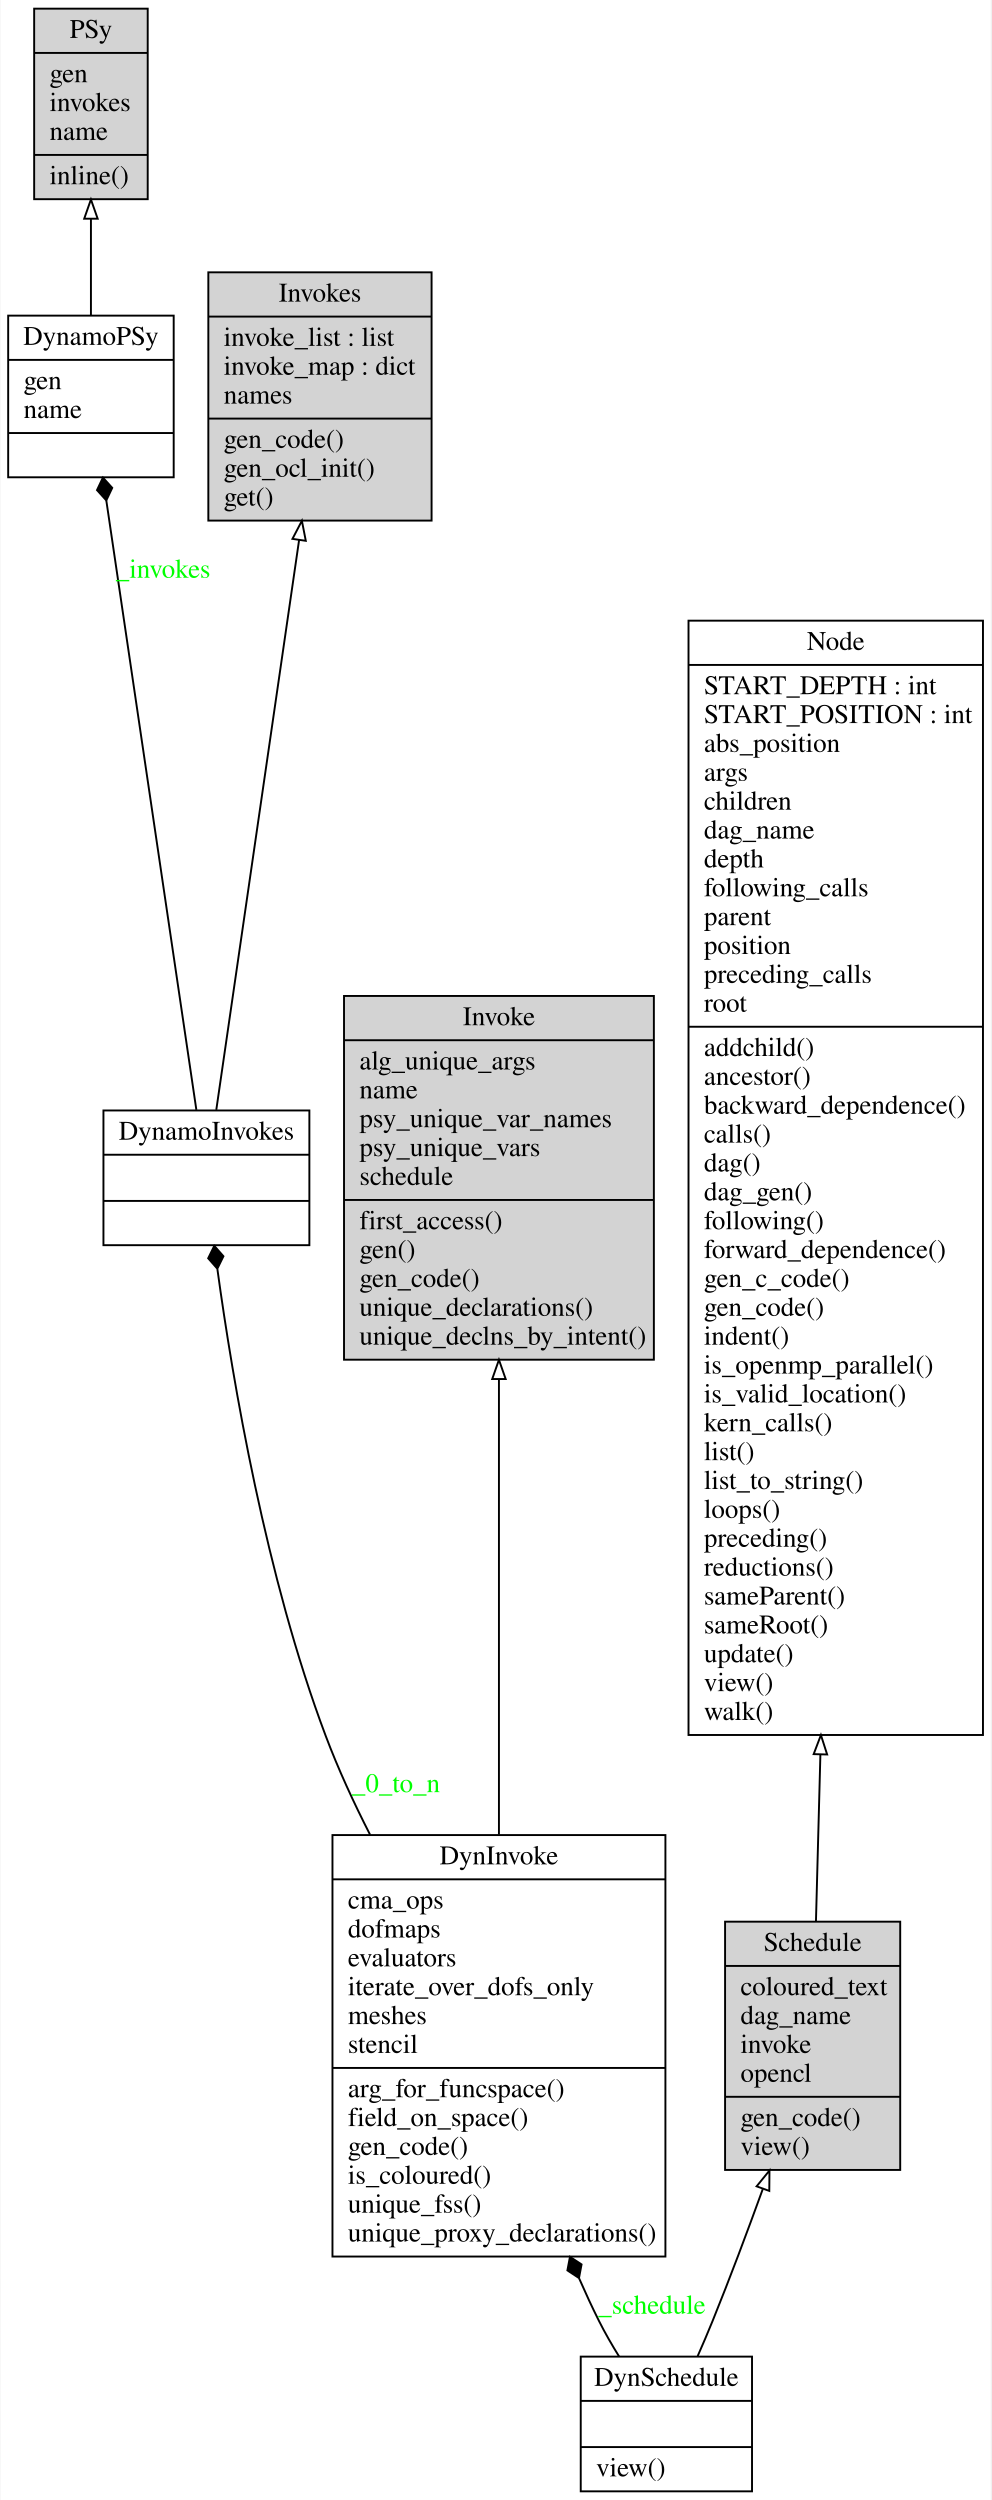
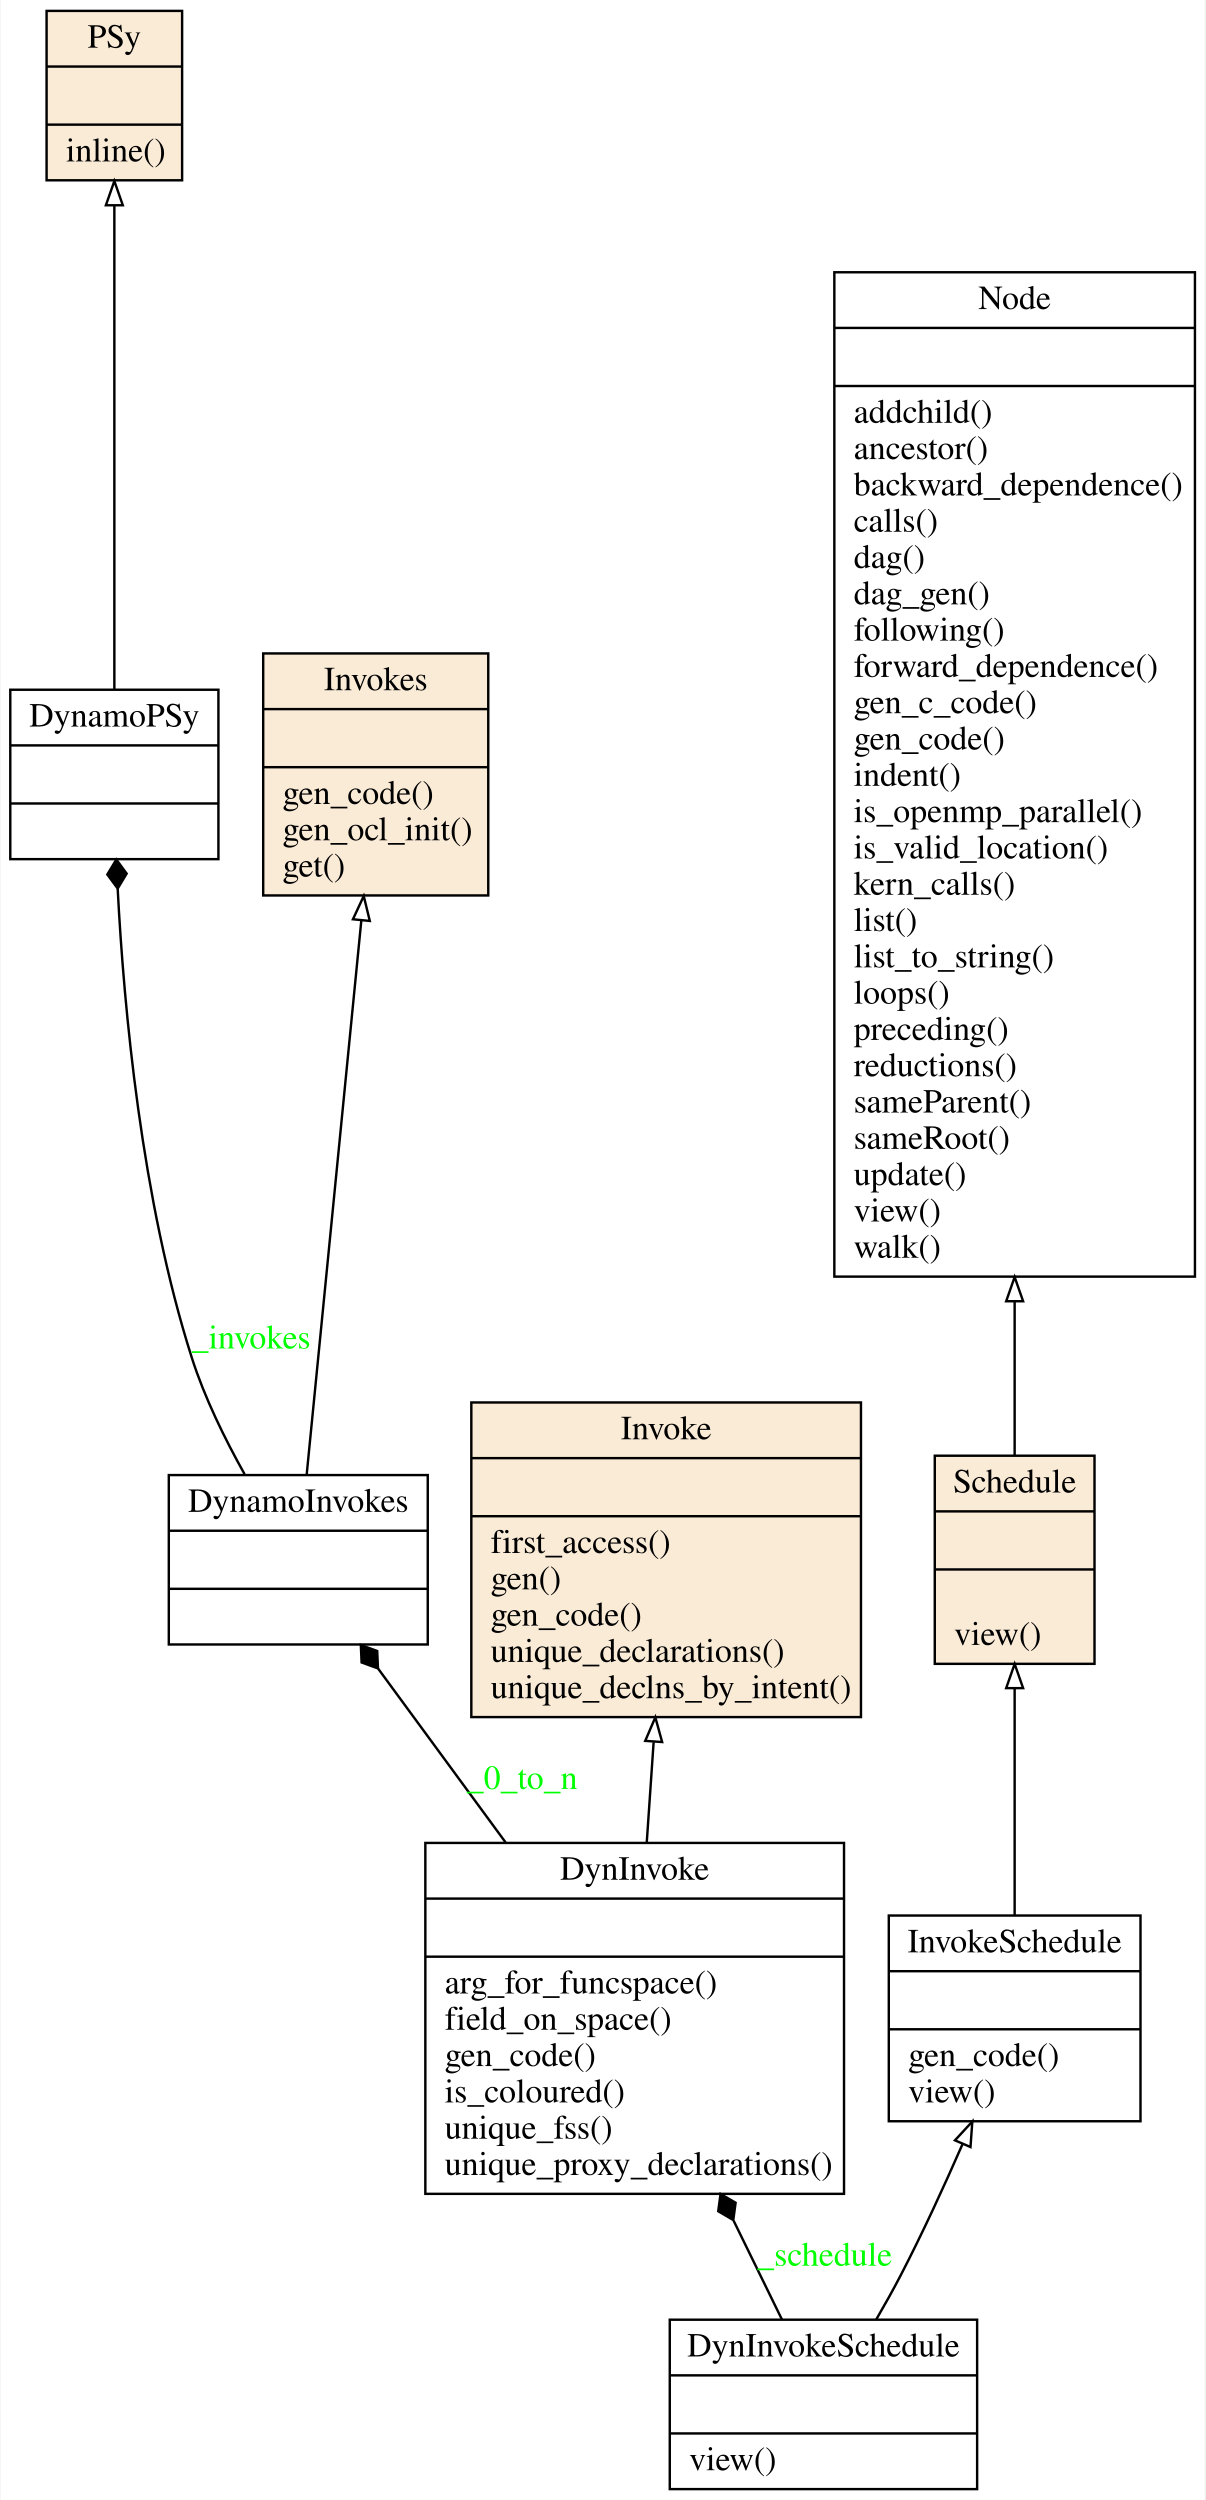
- <svg xmlns="http://www.w3.org/2000/svg" width="515pt" height="1299pt" viewBox="0.00 0.00 514.50 1299.00">
-   <g id="graph0" class="graph" transform="scale(1 1) rotate(0) translate(4 1295)">
-     <polygon fill="#ffffff" stroke="transparent" points="-4,4 -4,-1295 510.5,-1295 510.5,4 -4,4" />
+ <svg xmlns="http://www.w3.org/2000/svg" width="498pt" height="1033pt" viewBox="0.00 0.00 497.50 1033.00">
+   <g id="graph0" class="graph" transform="scale(1 1) rotate(0) translate(4 1029)">
+     <polygon fill="#ffffff" stroke="transparent" points="-4,4 -4,-1029 493.5,-1029 493.5,4 -4,4" />
    <g id="node1" class="node">
-       <polygon fill="none" stroke="#000000" points="168.5,-122.5 168.5,-341.5 341.5,-341.5 341.5,-122.5 168.5,-122.5" />
-       <text text-anchor="middle" x="255" y="-326.3" font-family="Times,serif" font-size="14.00" fill="#000000">DynInvoke</text>
-       <polyline fill="none" stroke="#000000" points="168.5,-318.5 341.5,-318.5 " />
-       <text text-anchor="start" x="176.5" y="-303.3" font-family="Times,serif" font-size="14.00" fill="#000000">cma_ops</text>
-       <text text-anchor="start" x="176.5" y="-288.3" font-family="Times,serif" font-size="14.00" fill="#000000">dofmaps</text>
-       <text text-anchor="start" x="176.5" y="-273.3" font-family="Times,serif" font-size="14.00" fill="#000000">evaluators</text>
-       <text text-anchor="start" x="176.5" y="-258.3" font-family="Times,serif" font-size="14.00" fill="#000000">iterate_over_dofs_only</text>
-       <text text-anchor="start" x="176.5" y="-243.3" font-family="Times,serif" font-size="14.00" fill="#000000">meshes</text>
-       <text text-anchor="start" x="176.5" y="-228.3" font-family="Times,serif" font-size="14.00" fill="#000000">stencil</text>
-       <polyline fill="none" stroke="#000000" points="168.5,-220.5 341.5,-220.5 " />
-       <text text-anchor="start" x="176.5" y="-205.3" font-family="Times,serif" font-size="14.00" fill="#000000">arg_for_funcspace()</text>
-       <text text-anchor="start" x="176.5" y="-190.3" font-family="Times,serif" font-size="14.00" fill="#000000">field_on_space()</text>
-       <text text-anchor="start" x="176.5" y="-175.3" font-family="Times,serif" font-size="14.00" fill="#000000">gen_code()</text>
-       <text text-anchor="start" x="176.5" y="-160.3" font-family="Times,serif" font-size="14.00" fill="#000000">is_coloured()</text>
-       <text text-anchor="start" x="176.5" y="-145.3" font-family="Times,serif" font-size="14.00" fill="#000000">unique_fss()</text>
-       <text text-anchor="start" x="176.5" y="-130.3" font-family="Times,serif" font-size="14.00" fill="#000000">unique_proxy_declarations()</text>
+       <polygon fill="none" stroke="#000000" points="171.5,-122.5 171.5,-267.5 344.5,-267.5 344.5,-122.5 171.5,-122.5" />
+       <text text-anchor="middle" x="258" y="-252.3" font-family="Times,serif" font-size="14.00" fill="#000000">DynInvoke</text>
+       <polyline fill="none" stroke="#000000" points="171.5,-244.5 344.5,-244.5 " />
+       <polyline fill="none" stroke="#000000" points="171.5,-220.5 344.5,-220.5 " />
+       <text text-anchor="start" x="179.5" y="-205.3" font-family="Times,serif" font-size="14.00" fill="#000000">arg_for_funcspace()</text>
+       <text text-anchor="start" x="179.5" y="-190.3" font-family="Times,serif" font-size="14.00" fill="#000000">field_on_space()</text>
+       <text text-anchor="start" x="179.5" y="-175.3" font-family="Times,serif" font-size="14.00" fill="#000000">gen_code()</text>
+       <text text-anchor="start" x="179.5" y="-160.3" font-family="Times,serif" font-size="14.00" fill="#000000">is_coloured()</text>
+       <text text-anchor="start" x="179.5" y="-145.3" font-family="Times,serif" font-size="14.00" fill="#000000">unique_fss()</text>
+       <text text-anchor="start" x="179.5" y="-130.3" font-family="Times,serif" font-size="14.00" fill="#000000">unique_proxy_declarations()</text>
    </g>
    <g id="node3" class="node">
-       <polygon fill="none" stroke="#000000" points="49.5,-648 49.5,-718 156.5,-718 156.5,-648 49.5,-648" />
-       <text text-anchor="middle" x="103" y="-702.8" font-family="Times,serif" font-size="14.00" fill="#000000">DynamoInvokes</text>
-       <polyline fill="none" stroke="#000000" points="49.5,-695 156.5,-695 " />
-       <polyline fill="none" stroke="#000000" points="49.5,-671 156.5,-671 " />
-       <text text-anchor="middle" x="103" y="-655.8" font-family="Times,serif" font-size="14.00" fill="#000000"> </text>
+       <polygon fill="none" stroke="#000000" points="65.5,-349.5 65.5,-419.5 172.5,-419.5 172.5,-349.5 65.5,-349.5" />
+       <text text-anchor="middle" x="119" y="-404.3" font-family="Times,serif" font-size="14.00" fill="#000000">DynamoInvokes</text>
+       <polyline fill="none" stroke="#000000" points="65.5,-396.5 172.5,-396.5 " />
+       <polyline fill="none" stroke="#000000" points="65.5,-372.5 172.5,-372.5 " />
+       <text text-anchor="middle" x="119" y="-357.3" font-family="Times,serif" font-size="14.00" fill="#000000"> </text>
+     </g>
+     <g id="edge2" class="edge">
+       <path fill="none" stroke="#000000" d="M204.656,-267.724C186.944,-291.872 167.749,-318.041 152.028,-339.473" />
+       <polygon fill="#000000" stroke="#000000" points="151.937,-339.597 151.613,-346.801 144.839,-349.273 145.163,-342.069 151.937,-339.597" />
+       <text text-anchor="middle" x="211.5" y="-289.8" font-family="Times,serif" font-size="14.00" fill="#00ff00">_0_to_n</text>
+     </g>
+     <g id="node5" class="node">
+       <polygon fill="#faebd7" stroke="#000000" points="190.5,-319.5 190.5,-449.5 351.5,-449.5 351.5,-319.5 190.5,-319.5" />
+       <text text-anchor="middle" x="271" y="-434.3" font-family="Times,serif" font-size="14.00" fill="#000000">Invoke</text>
+       <polyline fill="none" stroke="#000000" points="190.5,-426.5 351.5,-426.5 " />
+       <polyline fill="none" stroke="#000000" points="190.5,-402.5 351.5,-402.5 " />
+       <text text-anchor="start" x="198.5" y="-387.3" font-family="Times,serif" font-size="14.00" fill="#000000">first_access()</text>
+       <text text-anchor="start" x="198.5" y="-372.3" font-family="Times,serif" font-size="14.00" fill="#000000">gen()</text>
+       <text text-anchor="start" x="198.5" y="-357.3" font-family="Times,serif" font-size="14.00" fill="#000000">gen_code()</text>
+       <text text-anchor="start" x="198.5" y="-342.3" font-family="Times,serif" font-size="14.00" fill="#000000">unique_declarations()</text>
+       <text text-anchor="start" x="198.5" y="-327.3" font-family="Times,serif" font-size="14.00" fill="#000000">unique_declns_by_intent()</text>
+     </g>
+     <g id="edge1" class="edge">
+       <path fill="none" stroke="#000000" d="M262.989,-267.724C263.919,-281.281 264.893,-295.475 265.828,-309.111" />
+       <polygon fill="none" stroke="#000000" points="262.358,-309.672 266.535,-319.409 269.342,-309.193 262.358,-309.672" />
+     </g>
+     <g id="node2" class="node">
+       <polygon fill="none" stroke="#000000" points="272.5,-.5 272.5,-70.5 399.5,-70.5 399.5,-.5 272.5,-.5" />
+       <text text-anchor="middle" x="336" y="-55.3" font-family="Times,serif" font-size="14.00" fill="#000000">DynInvokeSchedule</text>
+       <polyline fill="none" stroke="#000000" points="272.5,-47.5 399.5,-47.5 " />
+       <polyline fill="none" stroke="#000000" points="272.5,-23.5 399.5,-23.5 " />
+       <text text-anchor="start" x="280.5" y="-8.3" font-family="Times,serif" font-size="14.00" fill="#000000">view()</text>
+     </g>
+     <g id="edge4" class="edge">
+       <path fill="none" stroke="#000000" d="M318.883,-70.503C312.915,-82.707 305.936,-96.977 298.875,-111.415" />
+       <polygon fill="#000000" stroke="#000000" points="298.747,-111.678 299.704,-118.825 293.475,-122.458 292.518,-115.31 298.747,-111.678" />
+       <text text-anchor="middle" x="336.5" y="-92.8" font-family="Times,serif" font-size="14.00" fill="#00ff00">_schedule</text>
+     </g>
+     <g id="node6" class="node">
+       <polygon fill="none" stroke="#000000" points="363,-152.5 363,-237.5 467,-237.5 467,-152.5 363,-152.5" />
+       <text text-anchor="middle" x="415" y="-222.3" font-family="Times,serif" font-size="14.00" fill="#000000">InvokeSchedule</text>
+       <polyline fill="none" stroke="#000000" points="363,-214.5 467,-214.5 " />
+       <polyline fill="none" stroke="#000000" points="363,-190.5 467,-190.5 " />
+       <text text-anchor="start" x="371" y="-175.3" font-family="Times,serif" font-size="14.00" fill="#000000">gen_code()</text>
+       <text text-anchor="start" x="371" y="-160.3" font-family="Times,serif" font-size="14.00" fill="#000000">view()</text>
+     </g>
+     <g id="edge3" class="edge">
+       <path fill="none" stroke="#000000" d="M357.79,-70.552C361.331,-76.632 364.862,-82.946 368,-89 376.95,-106.266 385.838,-125.597 393.437,-142.975" />
+       <polygon fill="none" stroke="#000000" points="390.333,-144.616 397.518,-152.403 396.757,-141.835 390.333,-144.616" />
+     </g>
+     <g id="node4" class="node">
+       <polygon fill="none" stroke="#000000" points="0,-674 0,-744 86,-744 86,-674 0,-674" />
+       <text text-anchor="middle" x="43" y="-728.8" font-family="Times,serif" font-size="14.00" fill="#000000">DynamoPSy</text>
+       <polyline fill="none" stroke="#000000" points="0,-721 86,-721 " />
+       <polyline fill="none" stroke="#000000" points="0,-697 86,-697 " />
+       <text text-anchor="middle" x="43" y="-681.8" font-family="Times,serif" font-size="14.00" fill="#000000"> </text>
+     </g>
+     <g id="edge6" class="edge">
+       <path fill="none" stroke="#000000" d="M96.816,-419.863C88.724,-434.291 80.274,-451.451 75,-468 54.252,-533.111 46.948,-612.26 44.382,-661.648" />
+       <polygon fill="#000000" stroke="#000000" points="44.373,-661.853 48.089,-668.033 43.814,-673.84 40.098,-667.66 44.373,-661.853" />
+       <text text-anchor="middle" x="99.5" y="-471.8" font-family="Times,serif" font-size="14.00" fill="#00ff00">_invokes</text>
+     </g>
+     <g id="node7" class="node">
+       <polygon fill="#faebd7" stroke="#000000" points="104.5,-659 104.5,-759 197.5,-759 197.5,-659 104.5,-659" />
+       <text text-anchor="middle" x="151" y="-743.8" font-family="Times,serif" font-size="14.00" fill="#000000">Invokes</text>
+       <polyline fill="none" stroke="#000000" points="104.5,-736 197.5,-736 " />
+       <polyline fill="none" stroke="#000000" points="104.5,-712 197.5,-712 " />
+       <text text-anchor="start" x="112.5" y="-696.8" font-family="Times,serif" font-size="14.00" fill="#000000">gen_code()</text>
+       <text text-anchor="start" x="112.5" y="-681.8" font-family="Times,serif" font-size="14.00" fill="#000000">gen_ocl_init()</text>
+       <text text-anchor="start" x="112.5" y="-666.8" font-family="Times,serif" font-size="14.00" fill="#000000">get()</text>
    </g>
    <g id="edge5" class="edge">
-       <path fill="none" stroke="#000000" d="M188.06,-341.644C179.463,-358.462 171.433,-375.918 165,-393 133.979,-475.369 116.741,-577.053 108.71,-635.522" />
-       <polygon fill="#000000" stroke="#000000" points="108.677,-635.775 111.848,-642.252 107.09,-647.67 103.918,-641.194 108.677,-635.775" />
-       <text text-anchor="middle" x="201.5" y="-363.8" font-family="Times,serif" font-size="14.00" fill="#00ff00">_0_to_n</text>
+       <path fill="none" stroke="#000000" d="M122.455,-419.536C127.866,-474.406 138.407,-581.296 145.054,-648.707" />
+       <polygon fill="none" stroke="#000000" points="141.582,-649.156 146.046,-658.764 148.548,-648.469 141.582,-649.156" />
    </g>
-     <g id="node6" class="node">
-       <polygon fill="#d3d3d3" stroke="#000000" points="174.5,-588.5 174.5,-777.5 335.5,-777.5 335.5,-588.5 174.5,-588.5" />
-       <text text-anchor="middle" x="255" y="-762.3" font-family="Times,serif" font-size="14.00" fill="#000000">Invoke</text>
-       <polyline fill="none" stroke="#000000" points="174.5,-754.5 335.5,-754.5 " />
-       <text text-anchor="start" x="182.5" y="-739.3" font-family="Times,serif" font-size="14.00" fill="#000000">alg_unique_args</text>
-       <text text-anchor="start" x="182.5" y="-724.3" font-family="Times,serif" font-size="14.00" fill="#000000">name</text>
-       <text text-anchor="start" x="182.5" y="-709.3" font-family="Times,serif" font-size="14.00" fill="#000000">psy_unique_var_names</text>
-       <text text-anchor="start" x="182.5" y="-694.3" font-family="Times,serif" font-size="14.00" fill="#000000">psy_unique_vars</text>
-       <text text-anchor="start" x="182.5" y="-679.3" font-family="Times,serif" font-size="14.00" fill="#000000">schedule</text>
-       <polyline fill="none" stroke="#000000" points="174.5,-671.5 335.5,-671.5 " />
-       <text text-anchor="start" x="182.5" y="-656.3" font-family="Times,serif" font-size="14.00" fill="#000000">first_access()</text>
-       <text text-anchor="start" x="182.5" y="-641.3" font-family="Times,serif" font-size="14.00" fill="#000000">gen()</text>
-       <text text-anchor="start" x="182.5" y="-626.3" font-family="Times,serif" font-size="14.00" fill="#000000">gen_code()</text>
-       <text text-anchor="start" x="182.5" y="-611.3" font-family="Times,serif" font-size="14.00" fill="#000000">unique_declarations()</text>
-       <text text-anchor="start" x="182.5" y="-596.3" font-family="Times,serif" font-size="14.00" fill="#000000">unique_declns_by_intent()</text>
-     </g>
-     <g id="edge4" class="edge">
-       <path fill="none" stroke="#000000" d="M255,-341.75C255,-413.695 255,-507.207 255,-578.144" />
-       <polygon fill="none" stroke="#000000" points="251.5,-578.441 255,-588.441 258.5,-578.441 251.5,-578.441" />
-     </g>
-     <g id="node2" class="node">
-       <polygon fill="none" stroke="#000000" points="297.5,-.5 297.5,-70.5 386.5,-70.5 386.5,-.5 297.5,-.5" />
-       <text text-anchor="middle" x="342" y="-55.3" font-family="Times,serif" font-size="14.00" fill="#000000">DynSchedule</text>
-       <polyline fill="none" stroke="#000000" points="297.5,-47.5 386.5,-47.5 " />
-       <polyline fill="none" stroke="#000000" points="297.5,-23.5 386.5,-23.5 " />
-       <text text-anchor="start" x="305.5" y="-8.3" font-family="Times,serif" font-size="14.00" fill="#000000">view()</text>
+     <g id="node9" class="node">
+       <polygon fill="#faebd7" stroke="#000000" points="15,-954.5 15,-1024.5 71,-1024.5 71,-954.5 15,-954.5" />
+       <text text-anchor="middle" x="43" y="-1009.3" font-family="Times,serif" font-size="14.00" fill="#000000">PSy</text>
+       <polyline fill="none" stroke="#000000" points="15,-1001.5 71,-1001.5 " />
+       <polyline fill="none" stroke="#000000" points="15,-977.5 71,-977.5 " />
+       <text text-anchor="start" x="23" y="-962.3" font-family="Times,serif" font-size="14.00" fill="#000000">inline()</text>
    </g>
    <g id="edge7" class="edge">
-       <path fill="none" stroke="#000000" d="M317.471,-70.504C313.721,-76.535 310.08,-82.846 307,-89 303.425,-96.142 299.97,-103.592 296.655,-111.177" />
-       <polygon fill="#000000" stroke="#000000" points="296.593,-111.323 297.929,-118.409 291.901,-122.367 290.566,-115.281 296.593,-111.323" />
-       <text text-anchor="middle" x="334.5" y="-92.8" font-family="Times,serif" font-size="14.00" fill="#00ff00">_schedule</text>
+       <path fill="none" stroke="#000000" d="M43,-744.241C43,-794.835 43,-888.086 43,-943.882" />
+       <polygon fill="none" stroke="#000000" points="39.5,-944.182 43,-954.182 46.5,-944.182 39.5,-944.182" />
+     </g>
+     <g id="node10" class="node">
+       <polygon fill="#faebd7" stroke="#000000" points="382,-341.5 382,-427.5 448,-427.5 448,-341.5 382,-341.5" />
+       <text text-anchor="middle" x="415" y="-412.3" font-family="Times,serif" font-size="14.00" fill="#000000">Schedule</text>
+       <polyline fill="none" stroke="#000000" points="382,-404.5 448,-404.5 " />
+       <polyline fill="none" stroke="#000000" points="382,-380.5 448,-380.5 " />
+       <text text-anchor="start" x="390" y="-349.3" font-family="Times,serif" font-size="14.00" fill="#000000">view()</text>
+     </g>
+     <g id="edge8" class="edge">
+       <path fill="none" stroke="#000000" d="M415,-237.528C415,-265.25 415,-301.646 415,-331.283" />
+       <polygon fill="none" stroke="#000000" points="411.5,-331.459 415,-341.459 418.5,-331.459 411.5,-331.459" />
    </g>
    <g id="node8" class="node">
-       <polygon fill="#d3d3d3" stroke="#000000" points="372.5,-167.5 372.5,-296.5 463.5,-296.5 463.5,-167.5 372.5,-167.5" />
-       <text text-anchor="middle" x="418" y="-281.3" font-family="Times,serif" font-size="14.00" fill="#000000">Schedule</text>
-       <polyline fill="none" stroke="#000000" points="372.5,-273.5 463.5,-273.5 " />
-       <text text-anchor="start" x="380.5" y="-258.3" font-family="Times,serif" font-size="14.00" fill="#000000">coloured_text</text>
-       <text text-anchor="start" x="380.5" y="-243.3" font-family="Times,serif" font-size="14.00" fill="#000000">dag_name</text>
-       <text text-anchor="start" x="380.5" y="-228.3" font-family="Times,serif" font-size="14.00" fill="#000000">invoke</text>
-       <text text-anchor="start" x="380.5" y="-213.3" font-family="Times,serif" font-size="14.00" fill="#000000">opencl</text>
-       <polyline fill="none" stroke="#000000" points="372.5,-205.5 463.5,-205.5 " />
-       <text text-anchor="start" x="380.5" y="-190.3" font-family="Times,serif" font-size="14.00" fill="#000000">gen_code()</text>
-       <text text-anchor="start" x="380.5" y="-175.3" font-family="Times,serif" font-size="14.00" fill="#000000">view()</text>
+       <polygon fill="none" stroke="#000000" points="340.5,-501.5 340.5,-916.5 489.5,-916.5 489.5,-501.5 340.5,-501.5" />
+       <text text-anchor="middle" x="415" y="-901.3" font-family="Times,serif" font-size="14.00" fill="#000000">Node</text>
+       <polyline fill="none" stroke="#000000" points="340.5,-893.5 489.5,-893.5 " />
+       <polyline fill="none" stroke="#000000" points="340.5,-869.5 489.5,-869.5 " />
+       <text text-anchor="start" x="348.5" y="-854.3" font-family="Times,serif" font-size="14.00" fill="#000000">addchild()</text>
+       <text text-anchor="start" x="348.5" y="-839.3" font-family="Times,serif" font-size="14.00" fill="#000000">ancestor()</text>
+       <text text-anchor="start" x="348.5" y="-824.3" font-family="Times,serif" font-size="14.00" fill="#000000">backward_dependence()</text>
+       <text text-anchor="start" x="348.5" y="-809.3" font-family="Times,serif" font-size="14.00" fill="#000000">calls()</text>
+       <text text-anchor="start" x="348.5" y="-794.3" font-family="Times,serif" font-size="14.00" fill="#000000">dag()</text>
+       <text text-anchor="start" x="348.5" y="-779.3" font-family="Times,serif" font-size="14.00" fill="#000000">dag_gen()</text>
+       <text text-anchor="start" x="348.5" y="-764.3" font-family="Times,serif" font-size="14.00" fill="#000000">following()</text>
+       <text text-anchor="start" x="348.5" y="-749.3" font-family="Times,serif" font-size="14.00" fill="#000000">forward_dependence()</text>
+       <text text-anchor="start" x="348.5" y="-734.3" font-family="Times,serif" font-size="14.00" fill="#000000">gen_c_code()</text>
+       <text text-anchor="start" x="348.5" y="-719.3" font-family="Times,serif" font-size="14.00" fill="#000000">gen_code()</text>
+       <text text-anchor="start" x="348.5" y="-704.3" font-family="Times,serif" font-size="14.00" fill="#000000">indent()</text>
+       <text text-anchor="start" x="348.5" y="-689.3" font-family="Times,serif" font-size="14.00" fill="#000000">is_openmp_parallel()</text>
+       <text text-anchor="start" x="348.5" y="-674.3" font-family="Times,serif" font-size="14.00" fill="#000000">is_valid_location()</text>
+       <text text-anchor="start" x="348.5" y="-659.3" font-family="Times,serif" font-size="14.00" fill="#000000">kern_calls()</text>
+       <text text-anchor="start" x="348.5" y="-644.3" font-family="Times,serif" font-size="14.00" fill="#000000">list()</text>
+       <text text-anchor="start" x="348.5" y="-629.3" font-family="Times,serif" font-size="14.00" fill="#000000">list_to_string()</text>
+       <text text-anchor="start" x="348.5" y="-614.3" font-family="Times,serif" font-size="14.00" fill="#000000">loops()</text>
+       <text text-anchor="start" x="348.5" y="-599.3" font-family="Times,serif" font-size="14.00" fill="#000000">preceding()</text>
+       <text text-anchor="start" x="348.5" y="-584.3" font-family="Times,serif" font-size="14.00" fill="#000000">reductions()</text>
+       <text text-anchor="start" x="348.5" y="-569.3" font-family="Times,serif" font-size="14.00" fill="#000000">sameParent()</text>
+       <text text-anchor="start" x="348.5" y="-554.3" font-family="Times,serif" font-size="14.00" fill="#000000">sameRoot()</text>
+       <text text-anchor="start" x="348.5" y="-539.3" font-family="Times,serif" font-size="14.00" fill="#000000">update()</text>
+       <text text-anchor="start" x="348.5" y="-524.3" font-family="Times,serif" font-size="14.00" fill="#000000">view()</text>
+       <text text-anchor="start" x="348.5" y="-509.3" font-family="Times,serif" font-size="14.00" fill="#000000">walk()</text>
    </g>
-     <g id="edge6" class="edge">
-       <path fill="none" stroke="#000000" d="M358.246,-70.74C360.913,-76.799 363.59,-83.057 366,-89 374.95,-111.072 384.045,-135.333 392.074,-157.505" />
-       <polygon fill="none" stroke="#000000" points="388.883,-158.974 395.564,-167.196 395.469,-156.602 388.883,-158.974" />
-     </g>
-     <g id="node4" class="node">
-       <polygon fill="none" stroke="#000000" points="0,-1047 0,-1131 86,-1131 86,-1047 0,-1047" />
-       <text text-anchor="middle" x="43" y="-1115.8" font-family="Times,serif" font-size="14.00" fill="#000000">DynamoPSy</text>
-       <polyline fill="none" stroke="#000000" points="0,-1108 86,-1108 " />
-       <text text-anchor="start" x="8" y="-1092.8" font-family="Times,serif" font-size="14.00" fill="#000000">gen</text>
-       <text text-anchor="start" x="8" y="-1077.8" font-family="Times,serif" font-size="14.00" fill="#000000">name</text>
-       <polyline fill="none" stroke="#000000" points="0,-1070 86,-1070 " />
-       <text text-anchor="middle" x="43" y="-1054.8" font-family="Times,serif" font-size="14.00" fill="#000000"> </text>
-     </g>
-     <g id="edge3" class="edge">
-       <path fill="none" stroke="#000000" d="M97.78,-718.32C87.264,-789.482 63.468,-950.499 50.985,-1034.968" />
-       <polygon fill="#000000" stroke="#000000" points="50.983,-1034.985 54.062,-1041.505 49.228,-1046.856 46.148,-1040.336 50.983,-1034.985" />
-       <text text-anchor="middle" x="80.5" y="-994.8" font-family="Times,serif" font-size="14.00" fill="#00ff00">_invokes</text>
-     </g>
-     <g id="node7" class="node">
-       <polygon fill="#d3d3d3" stroke="#000000" points="104,-1024.5 104,-1153.5 220,-1153.5 220,-1024.5 104,-1024.5" />
-       <text text-anchor="middle" x="162" y="-1138.3" font-family="Times,serif" font-size="14.00" fill="#000000">Invokes</text>
-       <polyline fill="none" stroke="#000000" points="104,-1130.5 220,-1130.5 " />
-       <text text-anchor="start" x="112" y="-1115.3" font-family="Times,serif" font-size="14.00" fill="#000000">invoke_list : list</text>
-       <text text-anchor="start" x="112" y="-1100.3" font-family="Times,serif" font-size="14.00" fill="#000000">invoke_map : dict</text>
-       <text text-anchor="start" x="112" y="-1085.3" font-family="Times,serif" font-size="14.00" fill="#000000">names</text>
-       <polyline fill="none" stroke="#000000" points="104,-1077.5 220,-1077.5 " />
-       <text text-anchor="start" x="112" y="-1062.3" font-family="Times,serif" font-size="14.00" fill="#000000">gen_code()</text>
-       <text text-anchor="start" x="112" y="-1047.3" font-family="Times,serif" font-size="14.00" fill="#000000">gen_ocl_init()</text>
-       <text text-anchor="start" x="112" y="-1032.3" font-family="Times,serif" font-size="14.00" fill="#000000">get()</text>
-     </g>
-     <g id="edge2" class="edge">
-       <path fill="none" stroke="#000000" d="M108.133,-718.32C117.689,-784.081 138.396,-926.574 151.171,-1014.485" />
-       <polygon fill="none" stroke="#000000" points="147.71,-1015.005 152.612,-1024.398 154.637,-1013.999 147.71,-1015.005" />
-     </g>
-     <g id="node9" class="node">
-       <polygon fill="#d3d3d3" stroke="#000000" points="13.5,-1191.5 13.5,-1290.5 72.5,-1290.5 72.5,-1191.5 13.5,-1191.5" />
-       <text text-anchor="middle" x="43" y="-1275.3" font-family="Times,serif" font-size="14.00" fill="#000000">PSy</text>
-       <polyline fill="none" stroke="#000000" points="13.5,-1267.5 72.5,-1267.5 " />
-       <text text-anchor="start" x="21.5" y="-1252.3" font-family="Times,serif" font-size="14.00" fill="#000000">gen</text>
-       <text text-anchor="start" x="21.5" y="-1237.3" font-family="Times,serif" font-size="14.00" fill="#000000">invokes</text>
-       <text text-anchor="start" x="21.5" y="-1222.3" font-family="Times,serif" font-size="14.00" fill="#000000">name</text>
-       <polyline fill="none" stroke="#000000" points="13.5,-1214.5 72.5,-1214.5 " />
-       <text text-anchor="start" x="21.5" y="-1199.3" font-family="Times,serif" font-size="14.00" fill="#000000">inline()</text>
-     </g>
-     <g id="edge1" class="edge">
-       <path fill="none" stroke="#000000" d="M43,-1131.341C43,-1146.762 43,-1164.502 43,-1181.156" />
-       <polygon fill="none" stroke="#000000" points="39.5,-1181.354 43,-1191.354 46.5,-1181.354 39.5,-1181.354" />
-     </g>
-     <g id="node5" class="node">
-       <polygon fill="none" stroke="#000000" points="353.5,-393.5 353.5,-972.5 506.5,-972.5 506.5,-393.5 353.5,-393.5" />
-       <text text-anchor="middle" x="430" y="-957.3" font-family="Times,serif" font-size="14.00" fill="#000000">Node</text>
-       <polyline fill="none" stroke="#000000" points="353.5,-949.5 506.5,-949.5 " />
-       <text text-anchor="start" x="361.5" y="-934.3" font-family="Times,serif" font-size="14.00" fill="#000000">START_DEPTH : int</text>
-       <text text-anchor="start" x="361.5" y="-919.3" font-family="Times,serif" font-size="14.00" fill="#000000">START_POSITION : int</text>
-       <text text-anchor="start" x="361.5" y="-904.3" font-family="Times,serif" font-size="14.00" fill="#000000">abs_position</text>
-       <text text-anchor="start" x="361.5" y="-889.3" font-family="Times,serif" font-size="14.00" fill="#000000">args</text>
-       <text text-anchor="start" x="361.5" y="-874.3" font-family="Times,serif" font-size="14.00" fill="#000000">children</text>
-       <text text-anchor="start" x="361.5" y="-859.3" font-family="Times,serif" font-size="14.00" fill="#000000">dag_name</text>
-       <text text-anchor="start" x="361.5" y="-844.3" font-family="Times,serif" font-size="14.00" fill="#000000">depth</text>
-       <text text-anchor="start" x="361.5" y="-829.3" font-family="Times,serif" font-size="14.00" fill="#000000">following_calls</text>
-       <text text-anchor="start" x="361.5" y="-814.3" font-family="Times,serif" font-size="14.00" fill="#000000">parent</text>
-       <text text-anchor="start" x="361.5" y="-799.3" font-family="Times,serif" font-size="14.00" fill="#000000">position</text>
-       <text text-anchor="start" x="361.5" y="-784.3" font-family="Times,serif" font-size="14.00" fill="#000000">preceding_calls</text>
-       <text text-anchor="start" x="361.5" y="-769.3" font-family="Times,serif" font-size="14.00" fill="#000000">root</text>
-       <polyline fill="none" stroke="#000000" points="353.5,-761.5 506.5,-761.5 " />
-       <text text-anchor="start" x="361.5" y="-746.3" font-family="Times,serif" font-size="14.00" fill="#000000">addchild()</text>
-       <text text-anchor="start" x="361.5" y="-731.3" font-family="Times,serif" font-size="14.00" fill="#000000">ancestor()</text>
-       <text text-anchor="start" x="361.5" y="-716.3" font-family="Times,serif" font-size="14.00" fill="#000000">backward_dependence()</text>
-       <text text-anchor="start" x="361.5" y="-701.3" font-family="Times,serif" font-size="14.00" fill="#000000">calls()</text>
-       <text text-anchor="start" x="361.5" y="-686.3" font-family="Times,serif" font-size="14.00" fill="#000000">dag()</text>
-       <text text-anchor="start" x="361.5" y="-671.3" font-family="Times,serif" font-size="14.00" fill="#000000">dag_gen()</text>
-       <text text-anchor="start" x="361.5" y="-656.3" font-family="Times,serif" font-size="14.00" fill="#000000">following()</text>
-       <text text-anchor="start" x="361.5" y="-641.3" font-family="Times,serif" font-size="14.00" fill="#000000">forward_dependence()</text>
-       <text text-anchor="start" x="361.5" y="-626.3" font-family="Times,serif" font-size="14.00" fill="#000000">gen_c_code()</text>
-       <text text-anchor="start" x="361.5" y="-611.3" font-family="Times,serif" font-size="14.00" fill="#000000">gen_code()</text>
-       <text text-anchor="start" x="361.5" y="-596.3" font-family="Times,serif" font-size="14.00" fill="#000000">indent()</text>
-       <text text-anchor="start" x="361.5" y="-581.3" font-family="Times,serif" font-size="14.00" fill="#000000">is_openmp_parallel()</text>
-       <text text-anchor="start" x="361.5" y="-566.3" font-family="Times,serif" font-size="14.00" fill="#000000">is_valid_location()</text>
-       <text text-anchor="start" x="361.5" y="-551.3" font-family="Times,serif" font-size="14.00" fill="#000000">kern_calls()</text>
-       <text text-anchor="start" x="361.5" y="-536.3" font-family="Times,serif" font-size="14.00" fill="#000000">list()</text>
-       <text text-anchor="start" x="361.5" y="-521.3" font-family="Times,serif" font-size="14.00" fill="#000000">list_to_string()</text>
-       <text text-anchor="start" x="361.5" y="-506.3" font-family="Times,serif" font-size="14.00" fill="#000000">loops()</text>
-       <text text-anchor="start" x="361.5" y="-491.3" font-family="Times,serif" font-size="14.00" fill="#000000">preceding()</text>
-       <text text-anchor="start" x="361.5" y="-476.3" font-family="Times,serif" font-size="14.00" fill="#000000">reductions()</text>
-       <text text-anchor="start" x="361.5" y="-461.3" font-family="Times,serif" font-size="14.00" fill="#000000">sameParent()</text>
-       <text text-anchor="start" x="361.5" y="-446.3" font-family="Times,serif" font-size="14.00" fill="#000000">sameRoot()</text>
-       <text text-anchor="start" x="361.5" y="-431.3" font-family="Times,serif" font-size="14.00" fill="#000000">update()</text>
-       <text text-anchor="start" x="361.5" y="-416.3" font-family="Times,serif" font-size="14.00" fill="#000000">view()</text>
-       <text text-anchor="start" x="361.5" y="-401.3" font-family="Times,serif" font-size="14.00" fill="#000000">walk()</text>
-     </g>
-     <g id="edge8" class="edge">
-       <path fill="none" stroke="#000000" d="M419.719,-296.617C420.374,-321.229 421.171,-351.175 422.028,-383.392" />
-       <polygon fill="none" stroke="#000000" points="418.531,-383.557 422.296,-393.461 425.529,-383.371 418.531,-383.557" />
+     <g id="edge9" class="edge">
+       <path fill="none" stroke="#000000" d="M415,-427.591C415,-445.316 415,-467.27 415,-491.039" />
+       <polygon fill="none" stroke="#000000" points="411.5,-491.33 415,-501.33 418.5,-491.33 411.5,-491.33" />
    </g>
  </g>
</svg>
